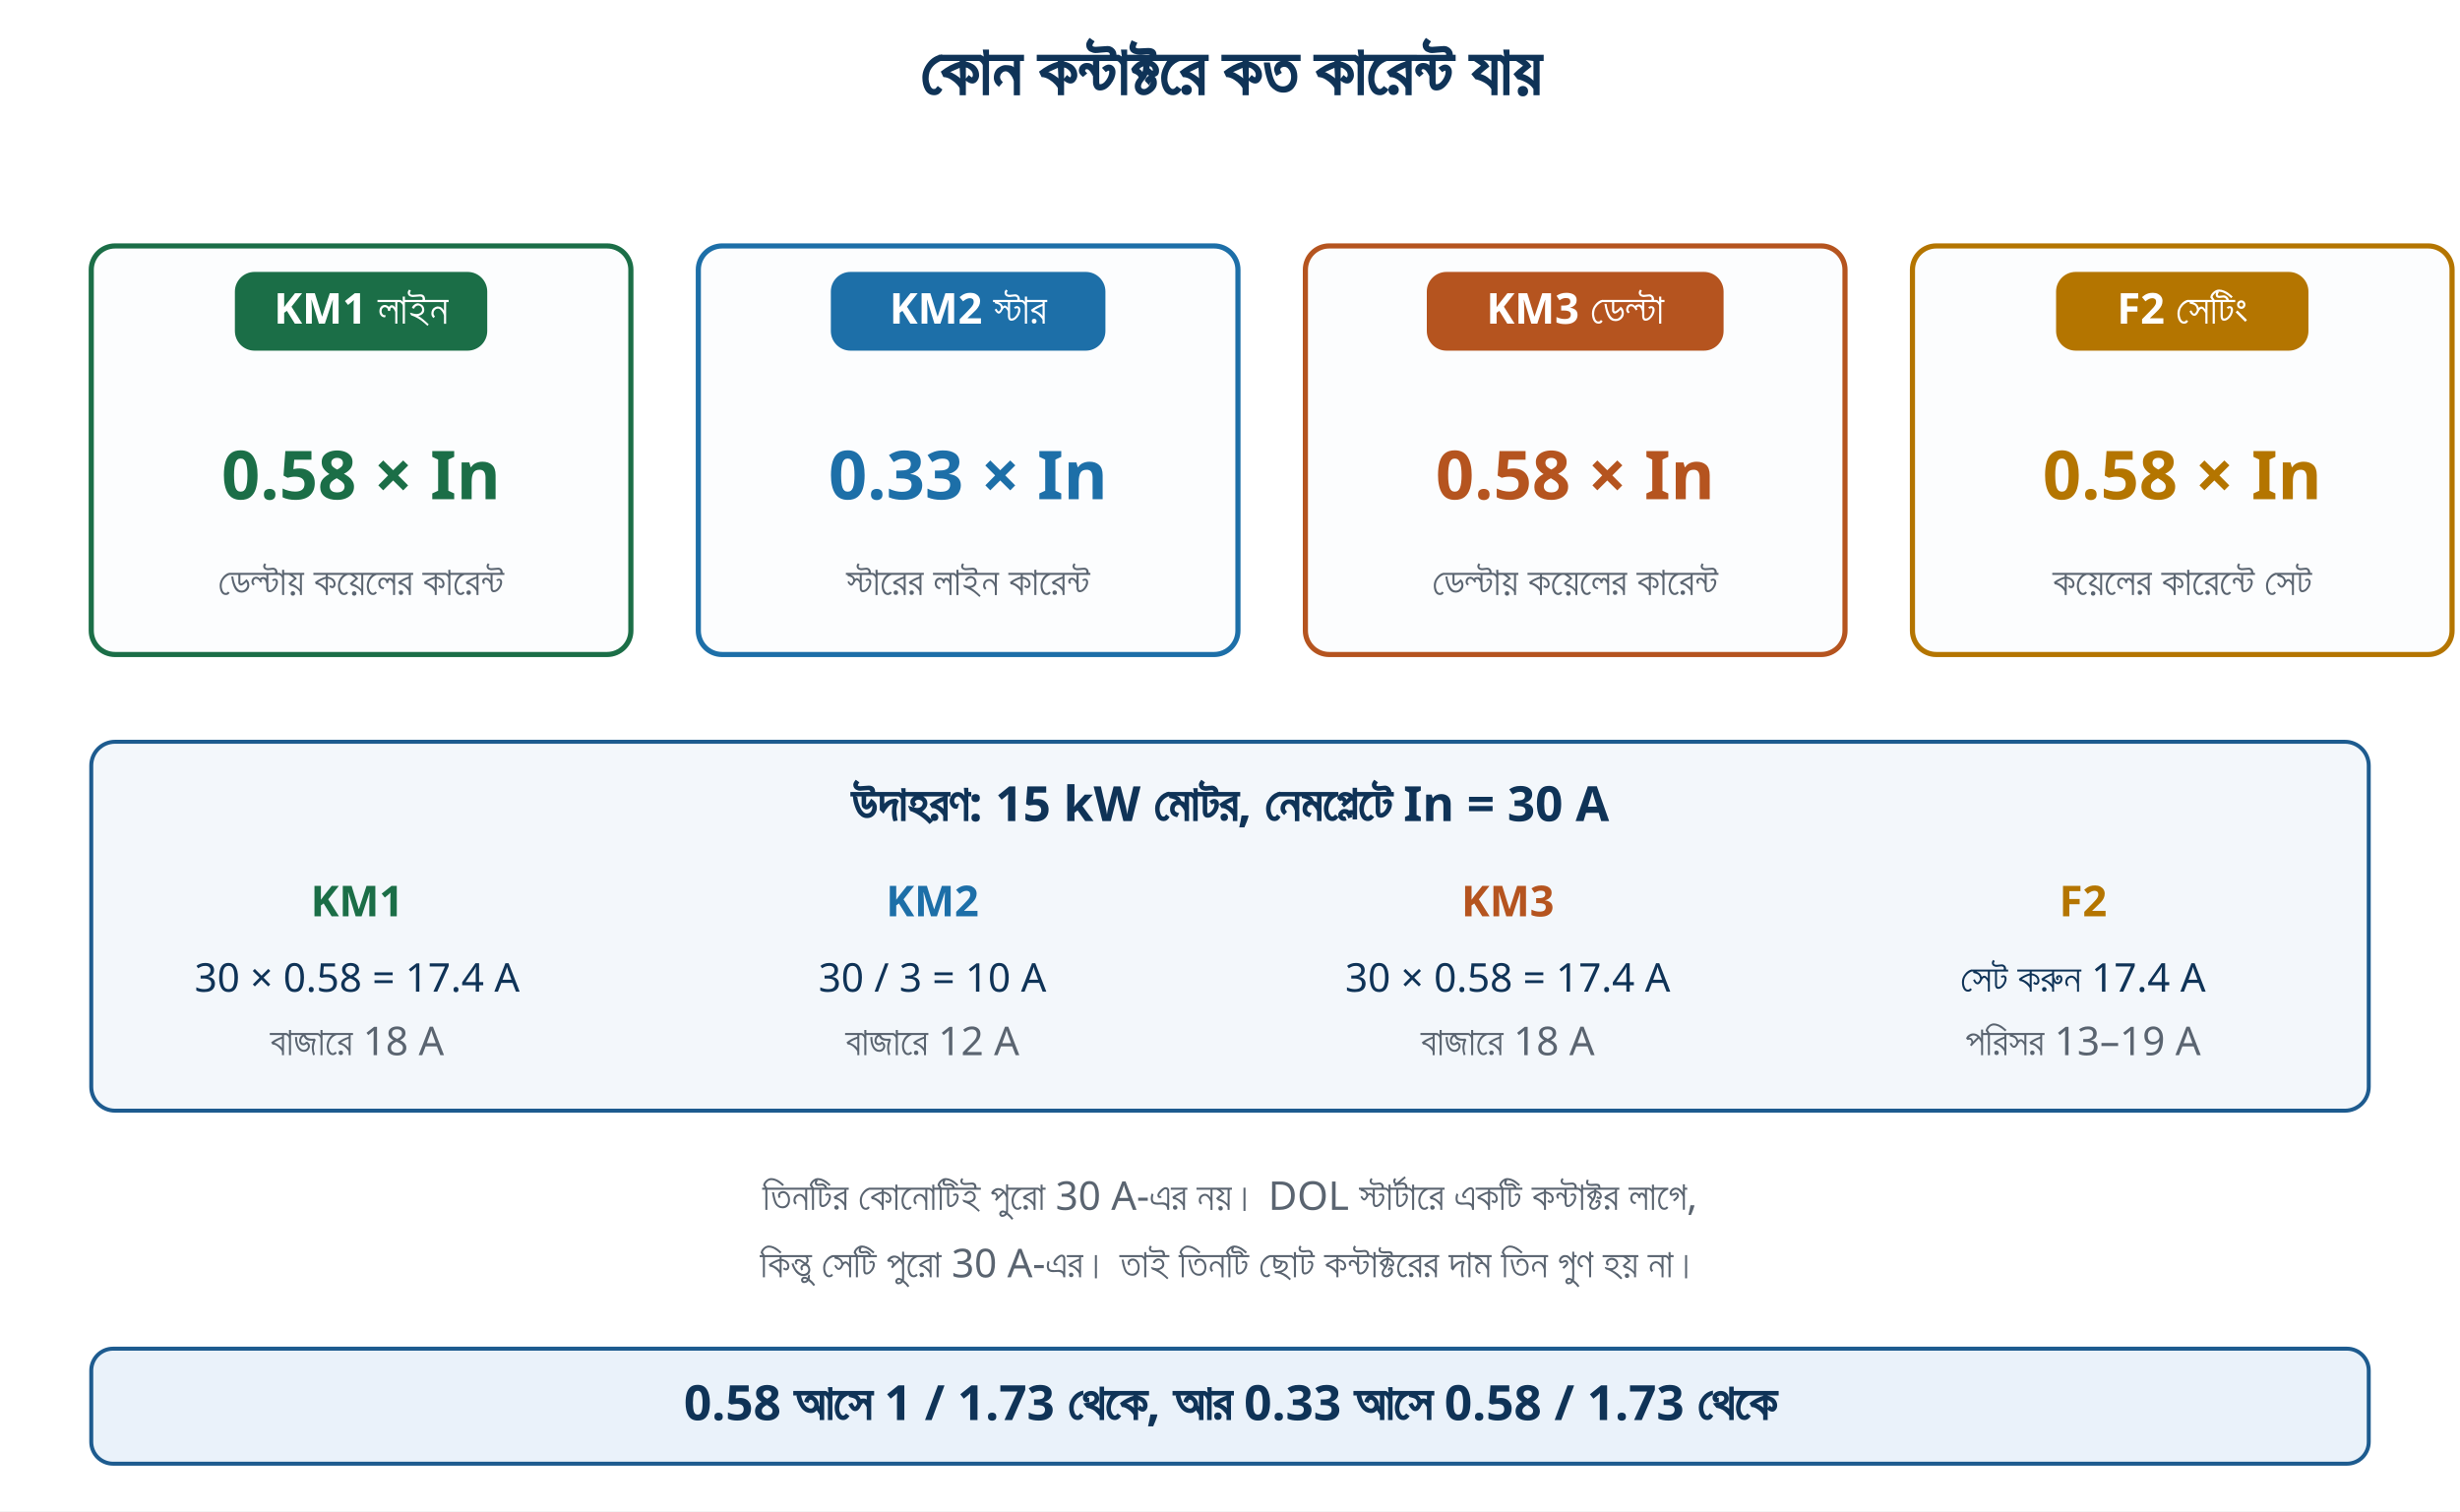
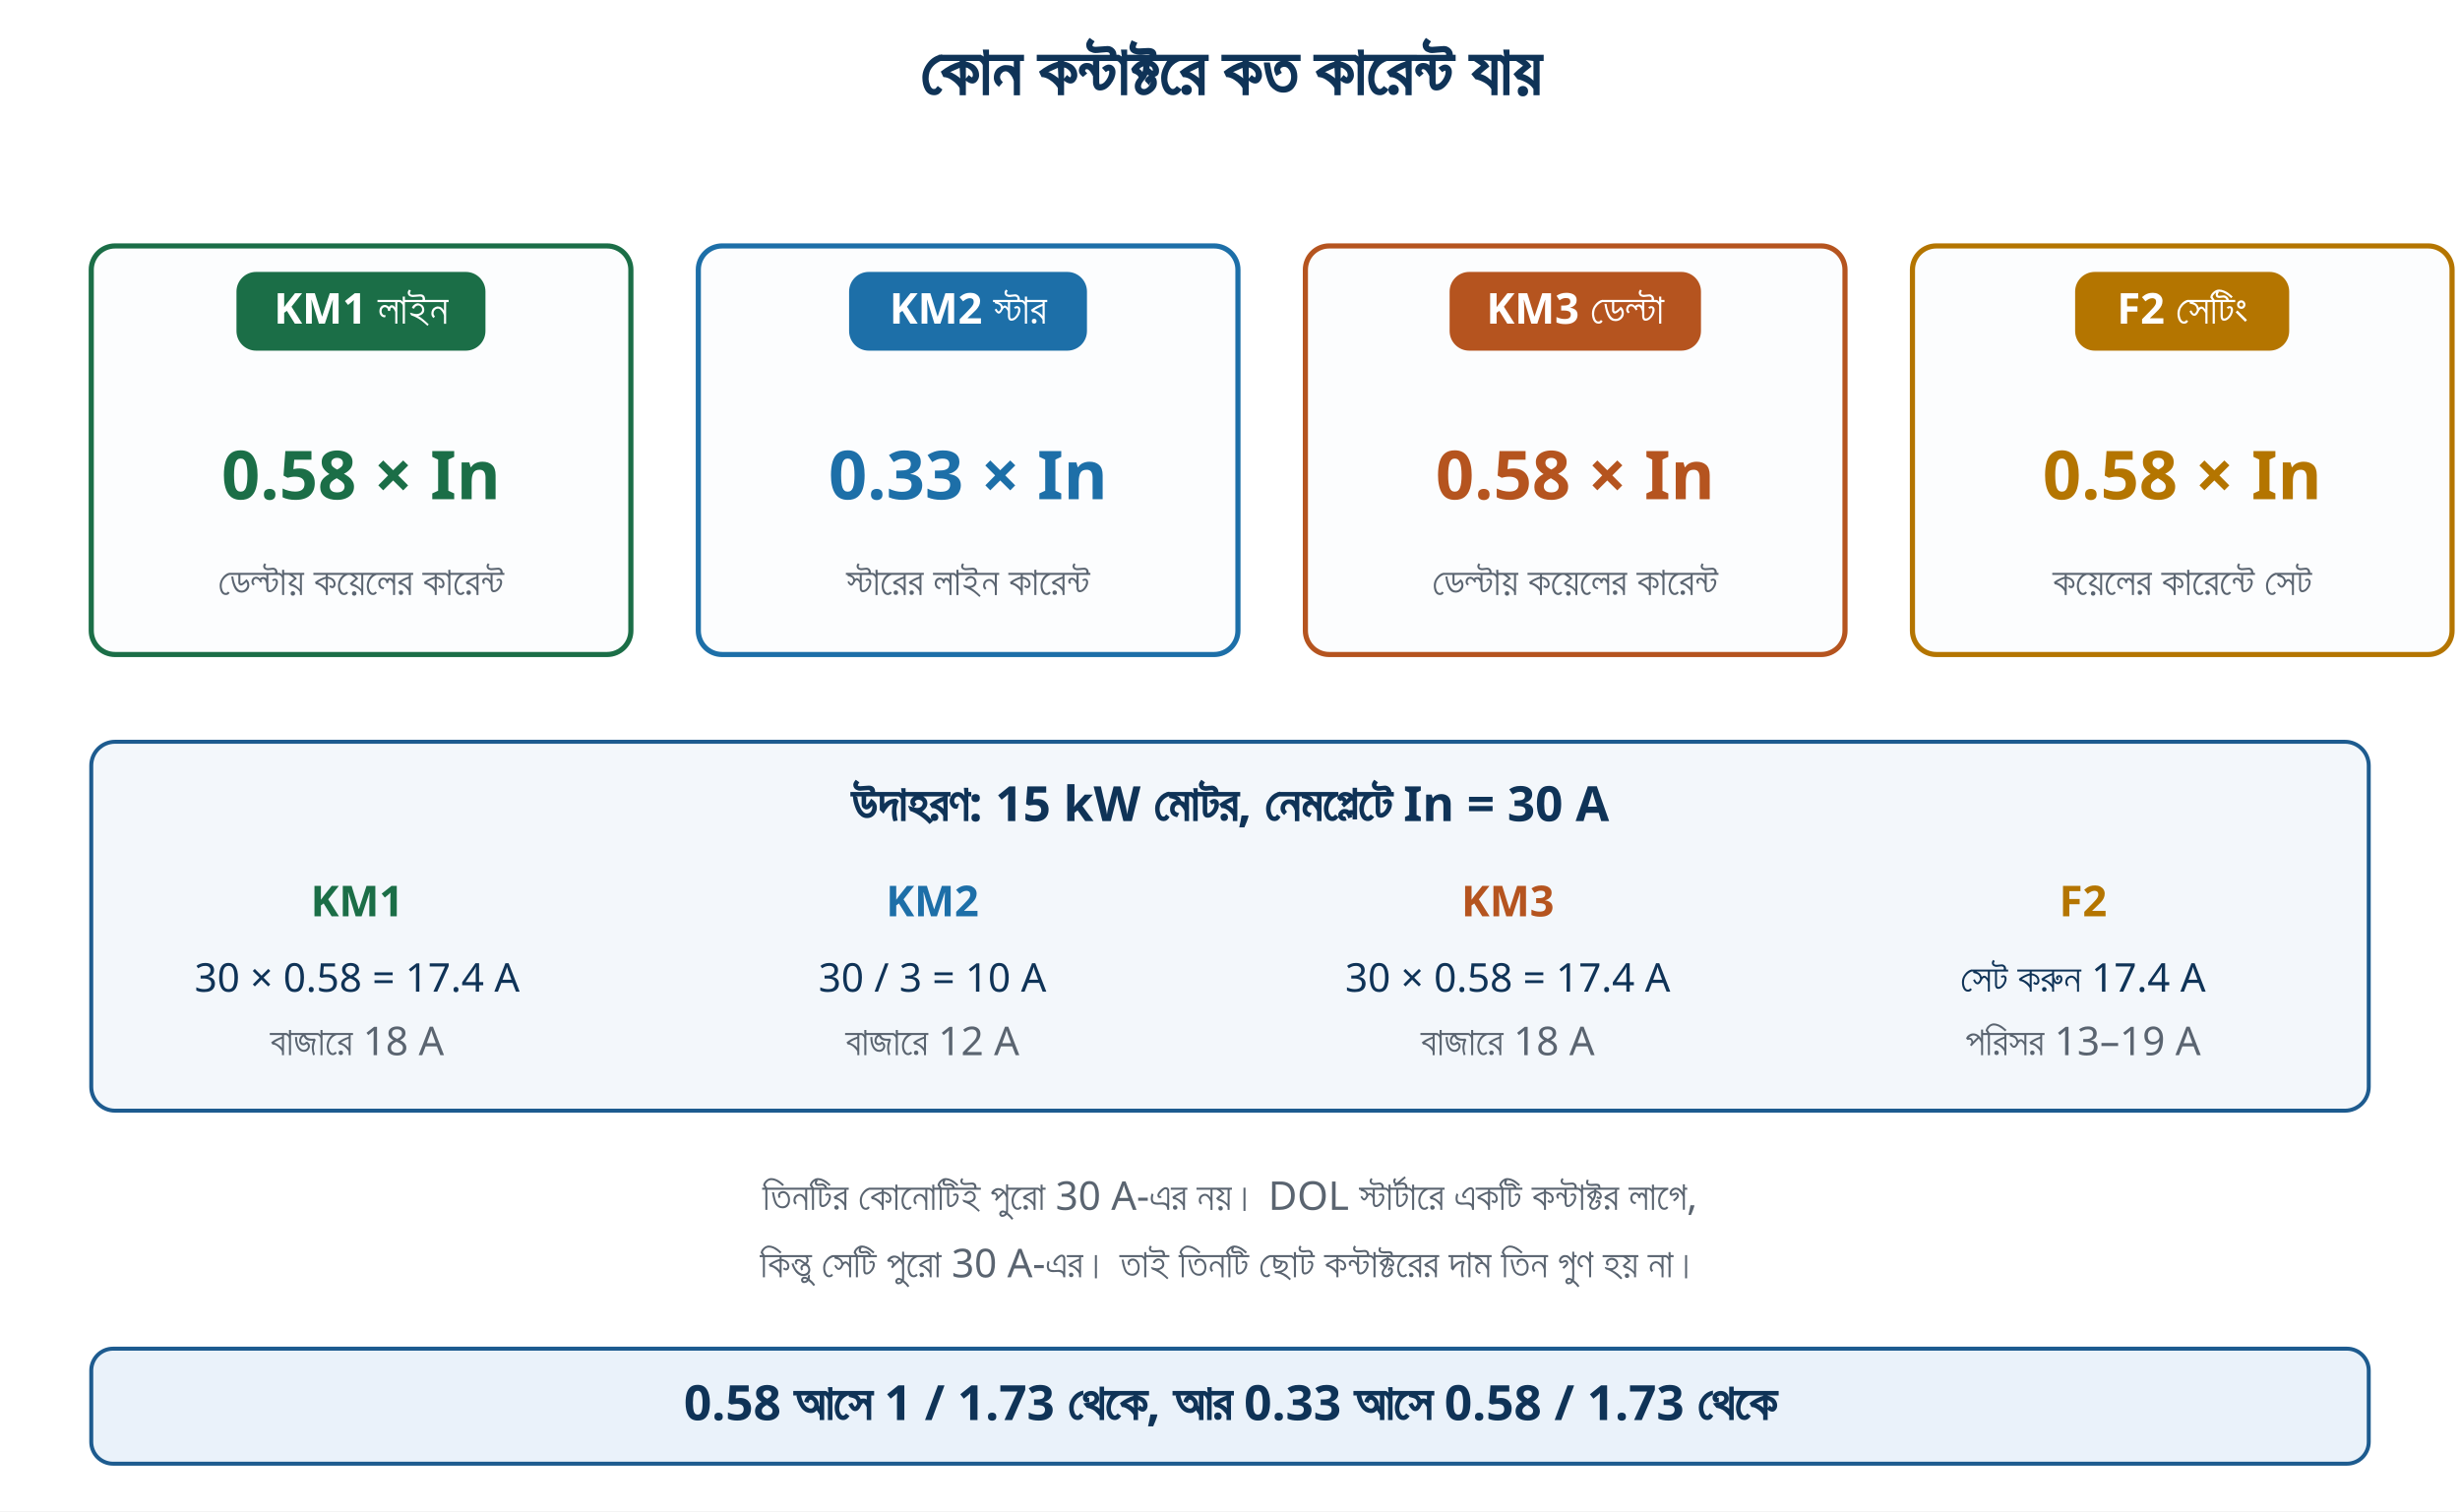
<svg xmlns="http://www.w3.org/2000/svg" width="1240" height="762" viewBox="0 0 1240 762">
  <rect width="1240" height="762" fill="#FFFFFF" />
  <text x="620.0" y="48.0" font-family="Kalpurush" font-size="34" font-weight="700" fill="#0F3357" text-anchor="middle">কোন কন্টাক্টরে কত কারেন্ট যায়</text>
  <rect x="46.0" y="124.0" width="272.0" height="206.0" rx="12" fill="#FCFDFE" stroke="#1B6E47" stroke-width="2.6" />
-   <rect x="119.3" y="138.0" width="125.4" height="37.9" rx="9" fill="#1B6E47" stroke="#1B6E47" stroke-width="1.8" />
+   <rect x="120.1" y="138.0" width="123.7" height="37.9" rx="9" fill="#1B6E47" stroke="#1B6E47" stroke-width="1.8" />
  <text x="182.0" y="163.2" font-family="Kalpurush" font-size="21.5" font-weight="600" fill="#FFFFFF" text-anchor="middle">KM1 লাইন</text>
  <text x="182.0" y="251.7" font-family="Kalpurush" font-size="34" font-weight="700" fill="#1B6E47" text-anchor="middle">0.58 × In</text>
  <text x="182.0" y="300.0" font-family="Kalpurush" font-size="20" font-weight="400" fill="#5A6470" text-anchor="middle">ডেল্টায় কয়েলের কারেন্ট</text>
  <rect x="352.0" y="124.0" width="272.0" height="206.0" rx="12" fill="#FCFDFE" stroke="#1D6FA8" stroke-width="2.6" />
-   <rect x="419.7" y="138.0" width="136.6" height="37.9" rx="9" fill="#1D6FA8" stroke="#1D6FA8" stroke-width="1.8" />
+   <rect x="428.9" y="138.0" width="118.1" height="37.9" rx="9" fill="#1D6FA8" stroke="#1D6FA8" stroke-width="1.8" />
  <text x="488.0" y="163.2" font-family="Kalpurush" font-size="21.5" font-weight="600" fill="#FFFFFF" text-anchor="middle">KM2 স্টার</text>
  <text x="488.0" y="251.7" font-family="Kalpurush" font-size="34" font-weight="700" fill="#1D6FA8" text-anchor="middle">0.33 × In</text>
  <text x="488.0" y="300.0" font-family="Kalpurush" font-size="20" font-weight="400" fill="#5A6470" text-anchor="middle">স্টারের লাইন কারেন্ট</text>
  <rect x="658.0" y="124.0" width="272.0" height="206.0" rx="12" fill="#FCFDFE" stroke="#B5541F" stroke-width="2.6" />
-   <rect x="720.1" y="138.0" width="147.8" height="37.9" rx="9" fill="#B5541F" stroke="#B5541F" stroke-width="1.8" />
+   <rect x="731.6" y="138.0" width="124.9" height="37.9" rx="9" fill="#B5541F" stroke="#B5541F" stroke-width="1.8" />
  <text x="794.0" y="163.2" font-family="Kalpurush" font-size="21.5" font-weight="600" fill="#FFFFFF" text-anchor="middle">KM3 ডেল্টা</text>
  <text x="794.0" y="251.7" font-family="Kalpurush" font-size="34" font-weight="700" fill="#B5541F" text-anchor="middle">0.58 × In</text>
  <text x="794.0" y="300.0" font-family="Kalpurush" font-size="20" font-weight="400" fill="#5A6470" text-anchor="middle">ডেল্টায় কয়েলের কারেন্ট</text>
  <rect x="964.0" y="124.0" width="272.0" height="206.0" rx="12" fill="#FCFDFE" stroke="#B47500" stroke-width="2.6" />
-   <rect x="1037.3" y="138.0" width="125.4" height="37.9" rx="9" fill="#B47500" stroke="#B47500" stroke-width="1.8" />
+   <rect x="1046.9" y="138.0" width="106.1" height="37.9" rx="9" fill="#B47500" stroke="#B47500" stroke-width="1.8" />
  <text x="1100.0" y="163.2" font-family="Kalpurush" font-size="21.5" font-weight="600" fill="#FFFFFF" text-anchor="middle">F2 সেটিং</text>
  <text x="1100.0" y="251.7" font-family="Kalpurush" font-size="34" font-weight="700" fill="#B47500" text-anchor="middle">0.58 × In</text>
  <text x="1100.0" y="300.0" font-family="Kalpurush" font-size="20" font-weight="400" fill="#5A6470" text-anchor="middle">কয়েলের কারেন্টে সেট</text>
  <rect x="46.0" y="374.0" width="1148.0" height="186.0" rx="12" fill="#F3F7FB" stroke="#1D5B8F" stroke-width="2" />
  <text x="620.0" y="414.0" font-family="Kalpurush" font-size="24.5" font-weight="700" fill="#0F3357" text-anchor="middle">উদাহরণ: 15 kW মোটর, নেমপ্লেটে In = 30 A</text>
  <text x="180.0" y="462.0" font-family="Kalpurush" font-size="21.5" font-weight="700" fill="#1B6E47" text-anchor="middle">KM1</text>
  <text x="180.0" y="500.0" font-family="Kalpurush" font-size="20" font-weight="400" fill="#0F3357" text-anchor="middle">30 × 0.58 = 17.4 A</text>
  <text x="180.0" y="532.0" font-family="Kalpurush" font-size="20" font-weight="400" fill="#5A6470" text-anchor="middle">বাজারে 18 A</text>
  <text x="470.0" y="462.0" font-family="Kalpurush" font-size="21.5" font-weight="700" fill="#1D6FA8" text-anchor="middle">KM2</text>
  <text x="470.0" y="500.0" font-family="Kalpurush" font-size="20" font-weight="400" fill="#0F3357" text-anchor="middle">30 / 3 = 10 A</text>
  <text x="470.0" y="532.0" font-family="Kalpurush" font-size="20" font-weight="400" fill="#5A6470" text-anchor="middle">বাজারে 12 A</text>
  <text x="760.0" y="462.0" font-family="Kalpurush" font-size="21.5" font-weight="700" fill="#B5541F" text-anchor="middle">KM3</text>
  <text x="760.0" y="500.0" font-family="Kalpurush" font-size="20" font-weight="400" fill="#0F3357" text-anchor="middle">30 × 0.58 = 17.4 A</text>
  <text x="760.0" y="532.0" font-family="Kalpurush" font-size="20" font-weight="400" fill="#5A6470" text-anchor="middle">বাজারে 18 A</text>
  <text x="1050.0" y="462.0" font-family="Kalpurush" font-size="21.5" font-weight="700" fill="#B47500" text-anchor="middle">F2</text>
  <text x="1050.0" y="500.0" font-family="Kalpurush" font-size="20" font-weight="400" fill="#0F3357" text-anchor="middle">সেট করুন 17.4 A</text>
  <text x="1050.0" y="532.0" font-family="Kalpurush" font-size="20" font-weight="400" fill="#5A6470" text-anchor="middle">পরিসর 13–19 A</text>
  <text x="620.0" y="610.0" font-family="Kalpurush" font-size="20" font-weight="400" fill="#5A6470" text-anchor="middle">তিনটির কোনোটিই পুরো 30 A-এর নয়। DOL স্টার্টারে একটি কন্টাক্টর লাগে,</text>
  <text x="620.0" y="644.0" font-family="Kalpurush" font-size="20" font-weight="400" fill="#5A6470" text-anchor="middle">কিন্তু সেটি পুরো 30 A-এর। তাই তিনটি ছোট কন্টাক্টরের দাম তিন গুণ হয় না।</text>
  <rect x="46.0" y="680.0" width="1148.0" height="58.0" rx="11" fill="#EAF2FA" stroke="#1D5B8F" stroke-width="2" />
  <text x="620.0" y="716.0" font-family="Kalpurush" font-size="24.5" font-weight="700" fill="#0F3357" text-anchor="middle">0.58 আসে 1 / 1.73 থেকে, আর 0.33 আসে 0.58 / 1.73 থেকে</text>
</svg>
